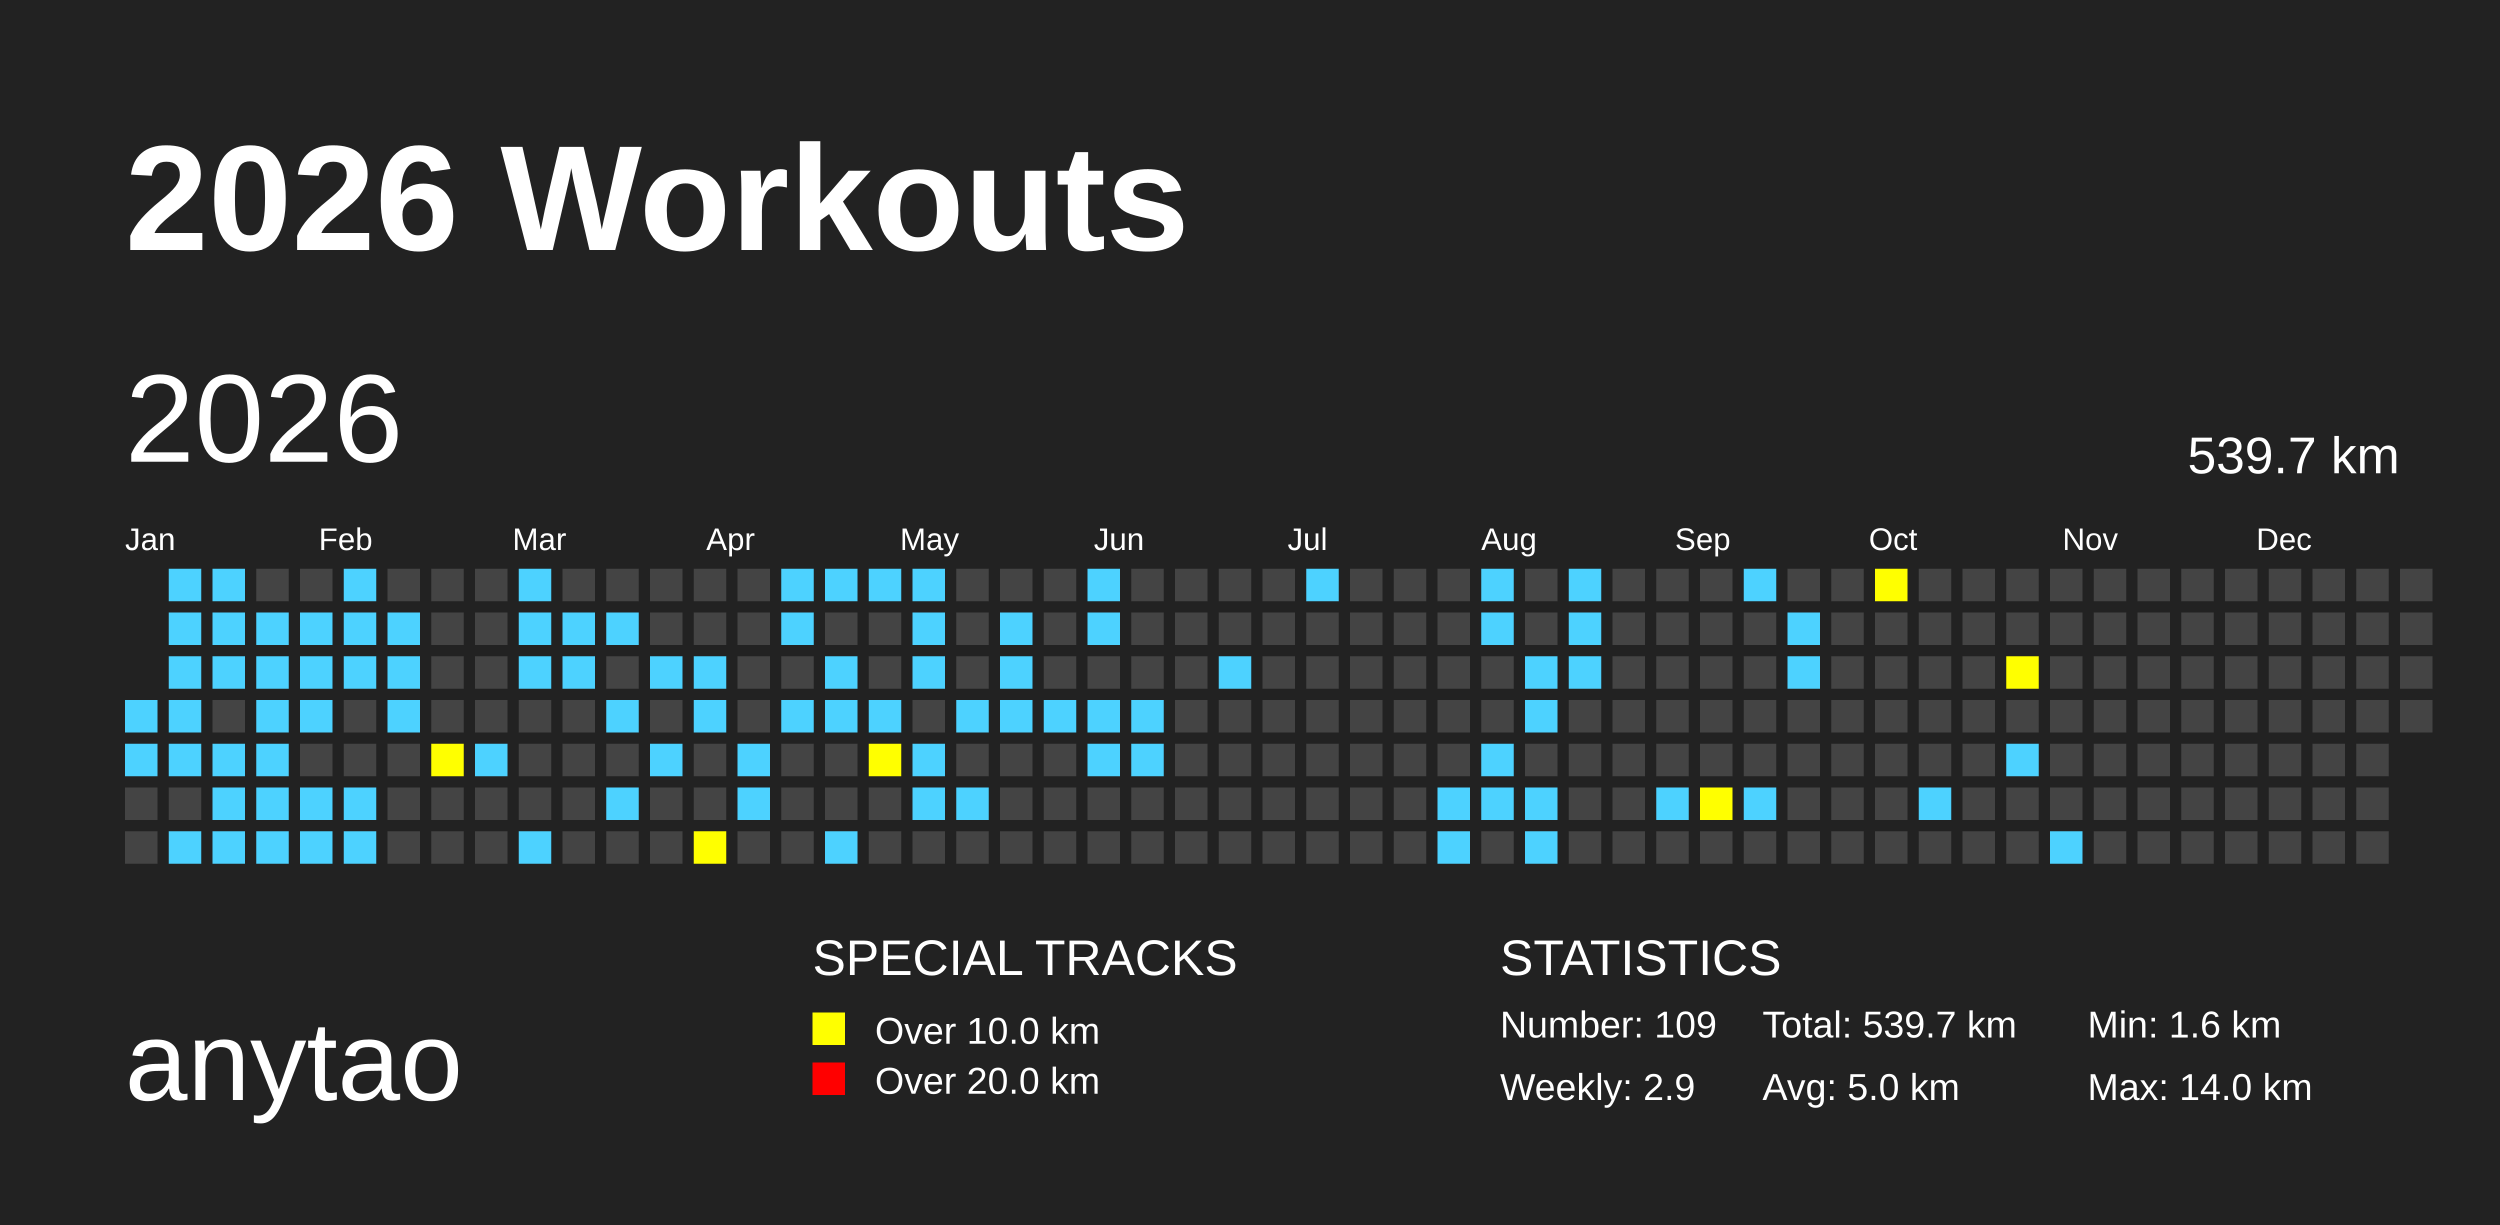
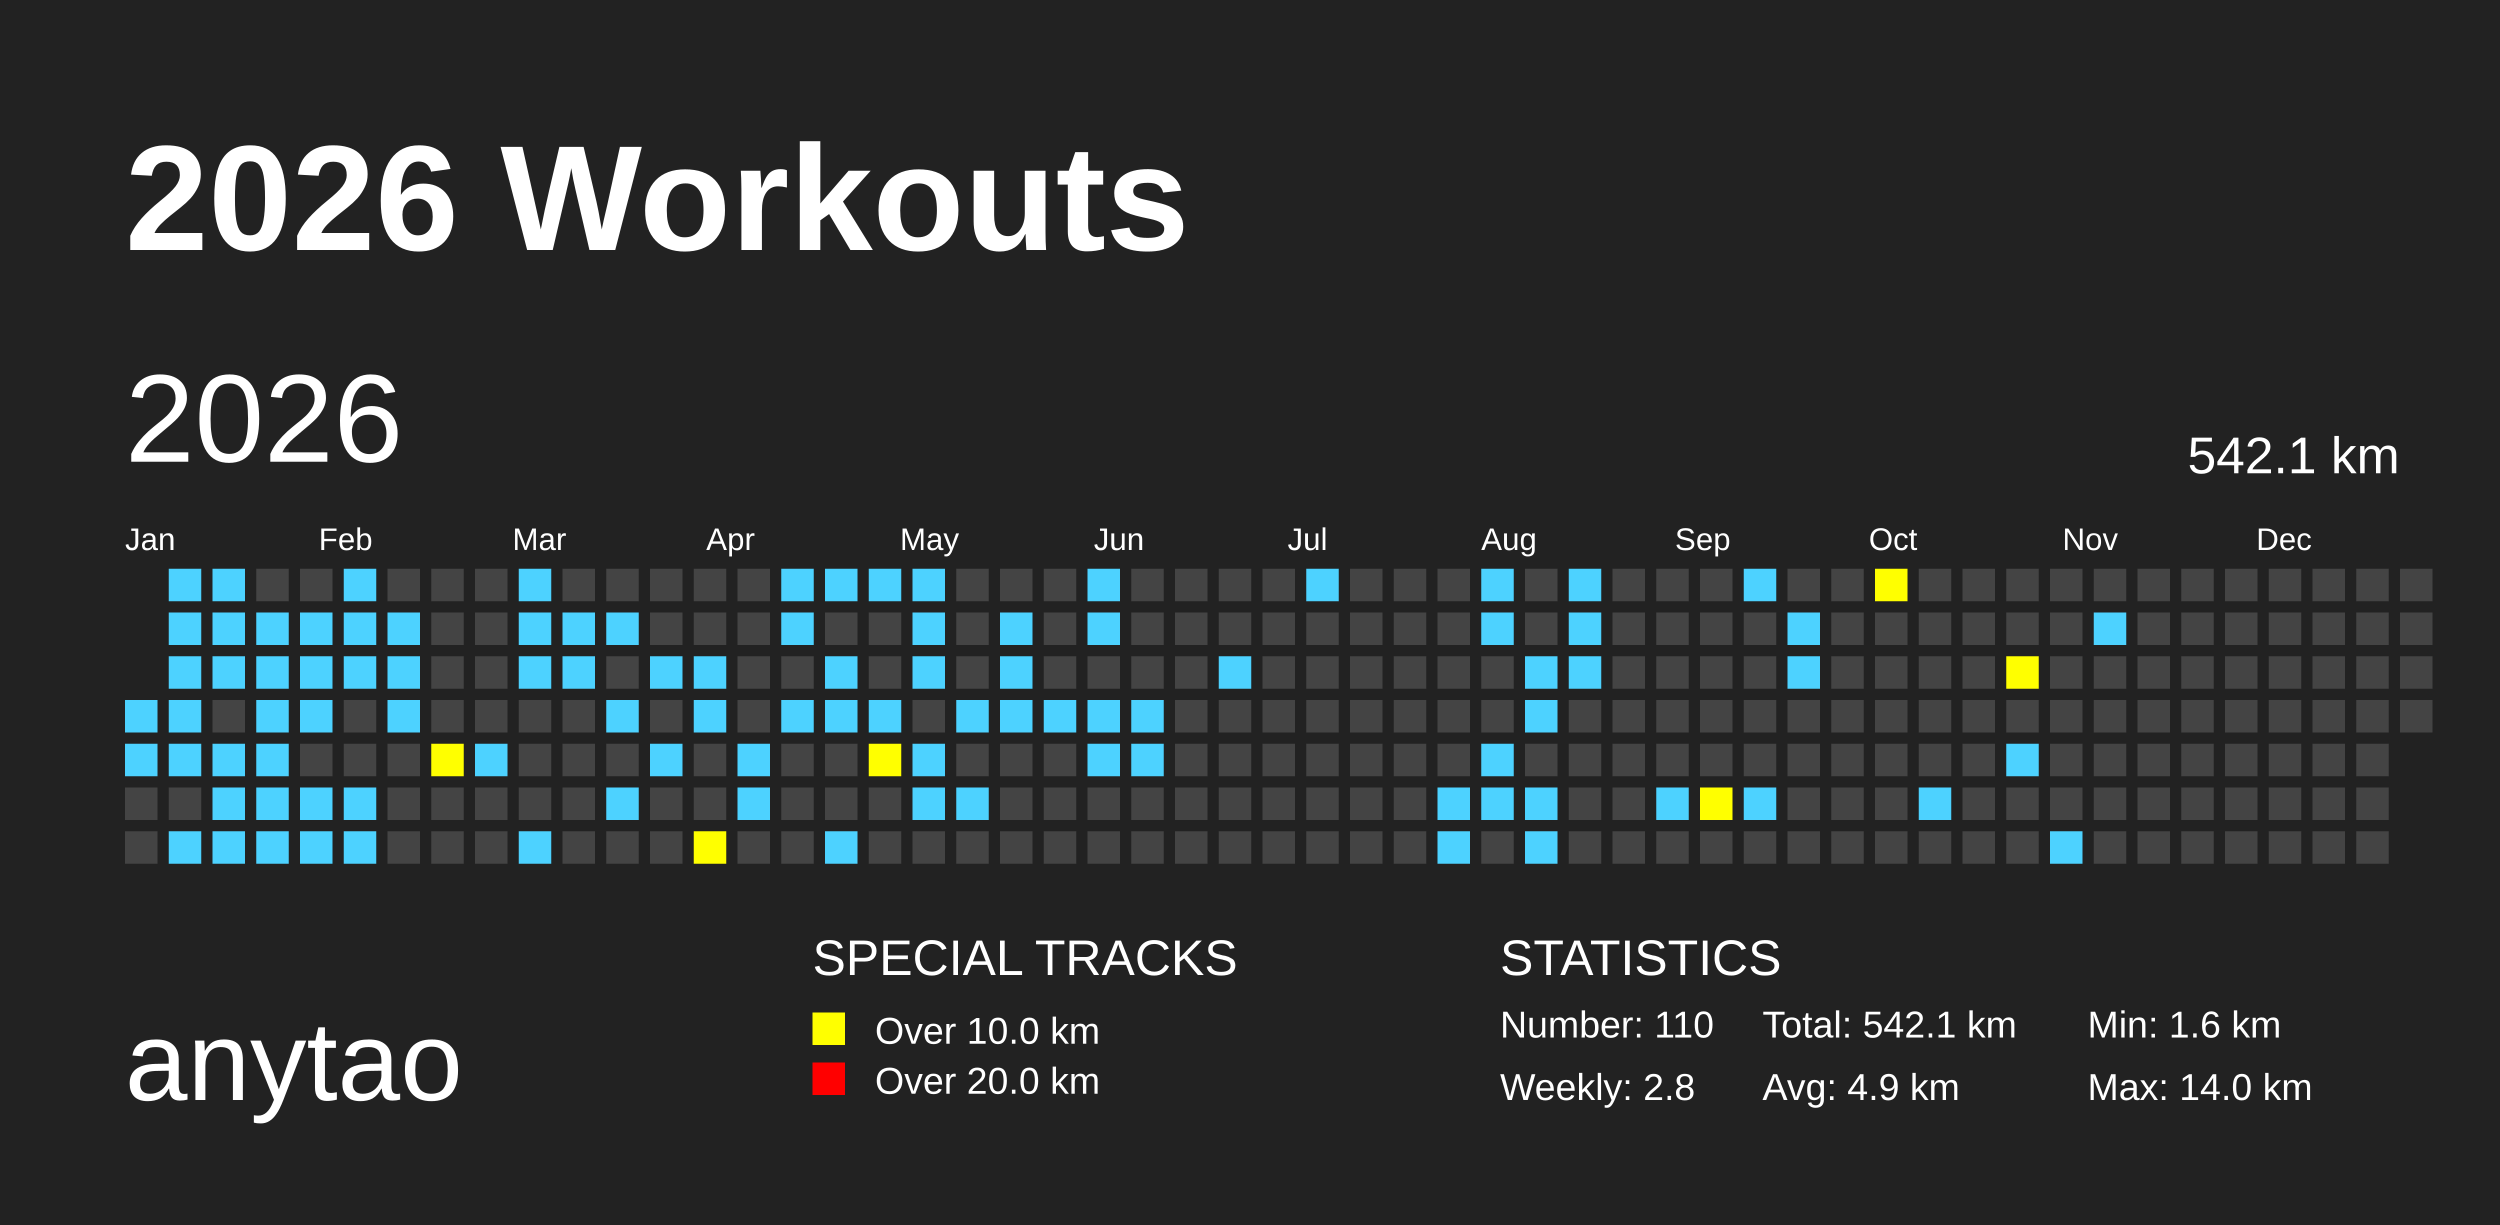
<svg xmlns="http://www.w3.org/2000/svg" baseProfile="full" height="98mm" version="1.1" viewBox="0,0,200,98" width="200mm">
  <defs>
    <pattern height="2" id="indoor-stripe" patternUnits="userSpaceOnUse" width="2">
      <line stroke="white" stroke-opacity="0.45" stroke-width="0.5" x1="0" x2="2" y1="2" y2="0" />
    </pattern>
  </defs>
  <rect fill="#222222" height="98" width="200" x="0" y="0" />
  <text fill="#FFFFFF" style="font-size:12px; font-family:Arial; font-weight:bold;" x="10" y="20">2026 Workouts</text>
  <text fill="#FFFFFF" style="font-size:9px; font-family:Arial" x="10" y="88">anytao</text>
  <text fill="#FFFFFF" style="font-size:4px; font-family:Arial" x="65" y="78">SPECIAL TRACKS</text>
  <rect fill="yellow" height="2.6" width="2.6" x="65" y="81" />
  <text fill="#FFFFFF" style="font-size:3px; font-family:Arial" x="70" y="83.5">Over 10.0 km</text>
  <rect fill="red" height="2.6" width="2.6" x="65" y="85" />
  <text fill="#FFFFFF" style="font-size:3px; font-family:Arial" x="70" y="87.5">Over 20.0 km</text>
  <text fill="#FFFFFF" style="font-size:4px; font-family:Arial" x="120" y="78">STATISTICS</text>
-   <text fill="#FFFFFF" style="font-size:3px; font-family:Arial" x="120" y="83">Number: 109</text>
-   <text fill="#FFFFFF" style="font-size:3px; font-family:Arial" x="120" y="88">Weekly: 2.9</text>
-   <text fill="#FFFFFF" style="font-size:3px; font-family:Arial" x="141" y="83">Total: 539.7 km</text>
-   <text fill="#FFFFFF" style="font-size:3px; font-family:Arial" x="141" y="88">Avg: 5.0 km</text>
+   <text fill="#FFFFFF" style="font-size:3px; font-family:Arial" x="120" y="83">Number: 110</text>
+   <text fill="#FFFFFF" style="font-size:3px; font-family:Arial" x="120" y="88">Weekly: 2.8</text>
+   <text fill="#FFFFFF" style="font-size:3px; font-family:Arial" x="141" y="83">Total: 542.1 km</text>
+   <text fill="#FFFFFF" style="font-size:3px; font-family:Arial" x="141" y="88">Avg: 4.9 km</text>
  <text fill="#FFFFFF" style="font-size:3px; font-family:Arial" x="167" y="83">Min: 1.6 km</text>
  <text fill="#FFFFFF" style="font-size:3px; font-family:Arial" x="167" y="88">Max: 14.0 km</text>
  <text dominant-baseline="hanging" fill="#FFFFFF" style="font-size:10.0px; font-family:Arial;" x="10" y="30">2026</text>
-   <text dominant-baseline="hanging" fill="#FFFFFF" style="font-size:4.125px; font-family:Arial;" x="175" y="35">539.7 km</text>
+   <text dominant-baseline="hanging" fill="#FFFFFF" style="font-size:4.125px; font-family:Arial;" x="175" y="35">542.1 km</text>
  <text fill="#FFFFFF" style="font-size:2.5px; font-family:Arial" x="10.0" y="44">Jan</text>
  <text fill="#FFFFFF" style="font-size:2.5px; font-family:Arial" x="25.5" y="44">Feb</text>
  <text fill="#FFFFFF" style="font-size:2.5px; font-family:Arial" x="41.0" y="44">Mar</text>
  <text fill="#FFFFFF" style="font-size:2.5px; font-family:Arial" x="56.5" y="44">Apr</text>
  <text fill="#FFFFFF" style="font-size:2.5px; font-family:Arial" x="72.0" y="44">May</text>
  <text fill="#FFFFFF" style="font-size:2.5px; font-family:Arial" x="87.5" y="44">Jun</text>
  <text fill="#FFFFFF" style="font-size:2.5px; font-family:Arial" x="103.0" y="44">Jul</text>
  <text fill="#FFFFFF" style="font-size:2.5px; font-family:Arial" x="118.5" y="44">Aug</text>
  <text fill="#FFFFFF" style="font-size:2.5px; font-family:Arial" x="134.0" y="44">Sep</text>
  <text fill="#FFFFFF" style="font-size:2.5px; font-family:Arial" x="149.5" y="44">Oct</text>
  <text fill="#FFFFFF" style="font-size:2.5px; font-family:Arial" x="165.0" y="44">Nov</text>
  <text fill="#FFFFFF" style="font-size:2.5px; font-family:Arial" x="180.5" y="44">Dec</text>
  <rect fill="#4DD2FF" height="2.6" width="2.6" x="10.0" y="56.0" />
  <rect fill="#4DD2FF" height="2.6" width="2.6" x="10.0" y="59.5" />
  <rect fill="#444444" height="2.6" width="2.6" x="10.0" y="63.0" />
  <rect fill="#444444" height="2.6" width="2.6" x="10.0" y="66.5" />
  <rect fill="#4DD2FF" height="2.6" width="2.6" x="13.5" y="45.5" />
  <rect fill="#4DD2FF" height="2.6" width="2.6" x="13.5" y="49.0" />
  <rect fill="#4DD2FF" height="2.6" width="2.6" x="13.5" y="52.5" />
  <rect fill="#4DD2FF" height="2.6" width="2.6" x="13.5" y="56.0" />
  <rect fill="#4DD2FF" height="2.6" width="2.6" x="13.5" y="59.5" />
  <rect fill="#444444" height="2.6" width="2.6" x="13.5" y="63.0" />
  <rect fill="#4DD2FF" height="2.6" width="2.6" x="13.5" y="66.5" />
  <rect fill="#4DD2FF" height="2.6" width="2.6" x="17.0" y="45.5" />
  <rect fill="#4DD2FF" height="2.6" width="2.6" x="17.0" y="49.0" />
  <rect fill="#4DD2FF" height="2.6" width="2.6" x="17.0" y="52.5" />
  <rect fill="#444444" height="2.6" width="2.6" x="17.0" y="56.0" />
  <rect fill="#4DD2FF" height="2.6" width="2.6" x="17.0" y="59.5" />
  <rect fill="#4DD2FF" height="2.6" width="2.6" x="17.0" y="63.0" />
  <rect fill="#4DD2FF" height="2.6" width="2.6" x="17.0" y="66.5" />
  <rect fill="#444444" height="2.6" width="2.6" x="20.5" y="45.5" />
  <rect fill="#4DD2FF" height="2.6" width="2.6" x="20.5" y="49.0" />
  <rect fill="#4DD2FF" height="2.6" width="2.6" x="20.5" y="52.5" />
  <rect fill="#4DD2FF" height="2.6" width="2.6" x="20.5" y="56.0" />
  <rect fill="#4DD2FF" height="2.6" width="2.6" x="20.5" y="59.5" />
  <rect fill="#4DD2FF" height="2.6" width="2.6" x="20.5" y="63.0" />
  <rect fill="#4DD2FF" height="2.6" width="2.6" x="20.5" y="66.5" />
  <rect fill="#444444" height="2.6" width="2.6" x="24.0" y="45.5" />
  <rect fill="#4DD2FF" height="2.6" width="2.6" x="24.0" y="49.0" />
  <rect fill="#4DD2FF" height="2.6" width="2.6" x="24.0" y="52.5" />
  <rect fill="#4DD2FF" height="2.6" width="2.6" x="24.0" y="56.0" />
  <rect fill="#444444" height="2.6" width="2.6" x="24.0" y="59.5" />
  <rect fill="#4DD2FF" height="2.6" width="2.6" x="24.0" y="63.0" />
  <rect fill="#4DD2FF" height="2.6" width="2.6" x="24.0" y="66.5" />
  <rect fill="#4DD2FF" height="2.6" width="2.6" x="27.5" y="45.5" />
  <rect fill="#4DD2FF" height="2.6" width="2.6" x="27.5" y="49.0" />
  <rect fill="#4DD2FF" height="2.6" width="2.6" x="27.5" y="52.5" />
  <rect fill="#444444" height="2.6" width="2.6" x="27.5" y="56.0" />
  <rect fill="#444444" height="2.6" width="2.6" x="27.5" y="59.5" />
  <rect fill="#4DD2FF" height="2.6" width="2.6" x="27.5" y="63.0" />
  <rect fill="#4DD2FF" height="2.6" width="2.6" x="27.5" y="66.5" />
  <rect fill="#444444" height="2.6" width="2.6" x="31.0" y="45.5" />
  <rect fill="#4DD2FF" height="2.6" width="2.6" x="31.0" y="49.0" />
  <rect fill="#4DD2FF" height="2.6" width="2.6" x="31.0" y="52.5" />
  <rect fill="#4DD2FF" height="2.6" width="2.6" x="31.0" y="56.0" />
  <rect fill="#444444" height="2.6" width="2.6" x="31.0" y="59.5" />
  <rect fill="#444444" height="2.6" width="2.6" x="31.0" y="63.0" />
  <rect fill="#444444" height="2.6" width="2.6" x="31.0" y="66.5" />
  <rect fill="#444444" height="2.6" width="2.6" x="34.5" y="45.5" />
  <rect fill="#444444" height="2.6" width="2.6" x="34.5" y="49.0" />
  <rect fill="#444444" height="2.6" width="2.6" x="34.5" y="52.5" />
  <rect fill="#444444" height="2.6" width="2.6" x="34.5" y="56.0" />
  <rect fill="yellow" height="2.6" width="2.6" x="34.5" y="59.5" />
  <rect fill="#444444" height="2.6" width="2.6" x="34.5" y="63.0" />
  <rect fill="#444444" height="2.6" width="2.6" x="34.5" y="66.5" />
  <rect fill="#444444" height="2.6" width="2.6" x="38.0" y="45.5" />
  <rect fill="#444444" height="2.6" width="2.6" x="38.0" y="49.0" />
  <rect fill="#444444" height="2.6" width="2.6" x="38.0" y="52.5" />
  <rect fill="#444444" height="2.6" width="2.6" x="38.0" y="56.0" />
  <rect fill="#4DD2FF" height="2.6" width="2.6" x="38.0" y="59.5" />
  <rect fill="#444444" height="2.6" width="2.6" x="38.0" y="63.0" />
  <rect fill="#444444" height="2.6" width="2.6" x="38.0" y="66.5" />
  <rect fill="#4DD2FF" height="2.6" width="2.6" x="41.5" y="45.5" />
  <rect fill="#4DD2FF" height="2.6" width="2.6" x="41.5" y="49.0" />
  <rect fill="#4DD2FF" height="2.6" width="2.6" x="41.5" y="52.5" />
  <rect fill="#444444" height="2.6" width="2.6" x="41.5" y="56.0" />
  <rect fill="#444444" height="2.6" width="2.6" x="41.5" y="59.5" />
  <rect fill="#444444" height="2.6" width="2.6" x="41.5" y="63.0" />
  <rect fill="#4DD2FF" height="2.6" width="2.6" x="41.5" y="66.5" />
  <rect fill="#444444" height="2.6" width="2.6" x="45.0" y="45.5" />
  <rect fill="#4DD2FF" height="2.6" width="2.6" x="45.0" y="49.0" />
  <rect fill="#4DD2FF" height="2.6" width="2.6" x="45.0" y="52.5" />
  <rect fill="#444444" height="2.6" width="2.6" x="45.0" y="56.0" />
  <rect fill="#444444" height="2.6" width="2.6" x="45.0" y="59.5" />
  <rect fill="#444444" height="2.6" width="2.6" x="45.0" y="63.0" />
  <rect fill="#444444" height="2.6" width="2.6" x="45.0" y="66.5" />
  <rect fill="#444444" height="2.6" width="2.6" x="48.5" y="45.5" />
  <rect fill="#4DD2FF" height="2.6" width="2.6" x="48.5" y="49.0" />
  <rect fill="#444444" height="2.6" width="2.6" x="48.5" y="52.5" />
  <rect fill="#4DD2FF" height="2.6" width="2.6" x="48.5" y="56.0" />
  <rect fill="#444444" height="2.6" width="2.6" x="48.5" y="59.5" />
  <rect fill="#4DD2FF" height="2.6" width="2.6" x="48.5" y="63.0" />
  <rect fill="#444444" height="2.6" width="2.6" x="48.5" y="66.5" />
  <rect fill="#444444" height="2.6" width="2.6" x="52.0" y="45.5" />
  <rect fill="#444444" height="2.6" width="2.6" x="52.0" y="49.0" />
  <rect fill="#4DD2FF" height="2.6" width="2.6" x="52.0" y="52.5" />
  <rect fill="#444444" height="2.6" width="2.6" x="52.0" y="56.0" />
  <rect fill="#4DD2FF" height="2.6" width="2.6" x="52.0" y="59.5" />
  <rect fill="#444444" height="2.6" width="2.6" x="52.0" y="63.0" />
  <rect fill="#444444" height="2.6" width="2.6" x="52.0" y="66.5" />
  <rect fill="#444444" height="2.6" width="2.6" x="55.5" y="45.5" />
  <rect fill="#444444" height="2.6" width="2.6" x="55.5" y="49.0" />
  <rect fill="#4DD2FF" height="2.6" width="2.6" x="55.5" y="52.5" />
  <rect fill="#4DD2FF" height="2.6" width="2.6" x="55.5" y="56.0" />
  <rect fill="#444444" height="2.6" width="2.6" x="55.5" y="59.5" />
  <rect fill="#444444" height="2.6" width="2.6" x="55.5" y="63.0" />
  <rect fill="yellow" height="2.6" width="2.6" x="55.5" y="66.5" />
  <rect fill="#444444" height="2.6" width="2.6" x="59.0" y="45.5" />
  <rect fill="#444444" height="2.6" width="2.6" x="59.0" y="49.0" />
  <rect fill="#444444" height="2.6" width="2.6" x="59.0" y="52.5" />
  <rect fill="#444444" height="2.6" width="2.6" x="59.0" y="56.0" />
  <rect fill="#4DD2FF" height="2.6" width="2.6" x="59.0" y="59.5" />
  <rect fill="#4DD2FF" height="2.6" width="2.6" x="59.0" y="63.0" />
  <rect fill="#444444" height="2.6" width="2.6" x="59.0" y="66.5" />
  <rect fill="#4DD2FF" height="2.6" width="2.6" x="62.5" y="45.5" />
  <rect fill="#4DD2FF" height="2.6" width="2.6" x="62.5" y="49.0" />
  <rect fill="#444444" height="2.6" width="2.6" x="62.5" y="52.5" />
  <rect fill="#4DD2FF" height="2.6" width="2.6" x="62.5" y="56.0" />
  <rect fill="#444444" height="2.6" width="2.6" x="62.5" y="59.5" />
  <rect fill="#444444" height="2.6" width="2.6" x="62.5" y="63.0" />
  <rect fill="#444444" height="2.6" width="2.6" x="62.5" y="66.5" />
  <rect fill="#4DD2FF" height="2.6" width="2.6" x="66.0" y="45.5" />
  <rect fill="#444444" height="2.6" width="2.6" x="66.0" y="49.0" />
  <rect fill="#4DD2FF" height="2.6" width="2.6" x="66.0" y="52.5" />
  <rect fill="#4DD2FF" height="2.6" width="2.6" x="66.0" y="56.0" />
  <rect fill="#444444" height="2.6" width="2.6" x="66.0" y="59.5" />
  <rect fill="#444444" height="2.6" width="2.6" x="66.0" y="63.0" />
  <rect fill="#4DD2FF" height="2.6" width="2.6" x="66.0" y="66.5" />
  <rect fill="#4DD2FF" height="2.6" width="2.6" x="69.5" y="45.5" />
  <rect fill="#444444" height="2.6" width="2.6" x="69.5" y="49.0" />
  <rect fill="#444444" height="2.6" width="2.6" x="69.5" y="52.5" />
  <rect fill="#4DD2FF" height="2.6" width="2.6" x="69.5" y="56.0" />
  <rect fill="yellow" height="2.6" width="2.6" x="69.5" y="59.5" />
  <rect fill="#444444" height="2.6" width="2.6" x="69.5" y="63.0" />
  <rect fill="#444444" height="2.6" width="2.6" x="69.5" y="66.5" />
  <rect fill="#4DD2FF" height="2.6" width="2.6" x="73.0" y="45.5" />
  <rect fill="#4DD2FF" height="2.6" width="2.6" x="73.0" y="49.0" />
  <rect fill="#4DD2FF" height="2.6" width="2.6" x="73.0" y="52.5" />
  <rect fill="#444444" height="2.6" width="2.6" x="73.0" y="56.0" />
  <rect fill="#4DD2FF" height="2.6" width="2.6" x="73.0" y="59.5" />
  <rect fill="#4DD2FF" height="2.6" width="2.6" x="73.0" y="63.0" />
  <rect fill="#444444" height="2.6" width="2.6" x="73.0" y="66.5" />
  <rect fill="#444444" height="2.6" width="2.6" x="76.5" y="45.5" />
  <rect fill="#444444" height="2.6" width="2.6" x="76.5" y="49.0" />
  <rect fill="#444444" height="2.6" width="2.6" x="76.5" y="52.5" />
  <rect fill="#4DD2FF" height="2.6" width="2.6" x="76.5" y="56.0" />
  <rect fill="#444444" height="2.6" width="2.6" x="76.5" y="59.5" />
  <rect fill="#4DD2FF" height="2.6" width="2.6" x="76.5" y="63.0" />
  <rect fill="#444444" height="2.6" width="2.6" x="76.5" y="66.5" />
  <rect fill="#444444" height="2.6" width="2.6" x="80.0" y="45.5" />
  <rect fill="#4DD2FF" height="2.6" width="2.6" x="80.0" y="49.0" />
  <rect fill="#4DD2FF" height="2.6" width="2.6" x="80.0" y="52.5" />
  <rect fill="#4DD2FF" height="2.6" width="2.6" x="80.0" y="56.0" />
  <rect fill="#444444" height="2.6" width="2.6" x="80.0" y="59.5" />
  <rect fill="#444444" height="2.6" width="2.6" x="80.0" y="63.0" />
  <rect fill="#444444" height="2.6" width="2.6" x="80.0" y="66.5" />
  <rect fill="#444444" height="2.6" width="2.6" x="83.5" y="45.5" />
  <rect fill="#444444" height="2.6" width="2.6" x="83.5" y="49.0" />
  <rect fill="#444444" height="2.6" width="2.6" x="83.5" y="52.5" />
  <rect fill="#4DD2FF" height="2.6" width="2.6" x="83.5" y="56.0" />
  <rect fill="#444444" height="2.6" width="2.6" x="83.5" y="59.5" />
  <rect fill="#444444" height="2.6" width="2.6" x="83.5" y="63.0" />
  <rect fill="#444444" height="2.6" width="2.6" x="83.5" y="66.5" />
  <rect fill="#4DD2FF" height="2.6" width="2.6" x="87.0" y="45.5" />
  <rect fill="#4DD2FF" height="2.6" width="2.6" x="87.0" y="49.0" />
  <rect fill="#444444" height="2.6" width="2.6" x="87.0" y="52.5" />
  <rect fill="#4DD2FF" height="2.6" width="2.6" x="87.0" y="56.0" />
  <rect fill="#4DD2FF" height="2.6" width="2.6" x="87.0" y="59.5" />
  <rect fill="#444444" height="2.6" width="2.6" x="87.0" y="63.0" />
  <rect fill="#444444" height="2.6" width="2.6" x="87.0" y="66.5" />
  <rect fill="#444444" height="2.6" width="2.6" x="90.5" y="45.5" />
  <rect fill="#444444" height="2.6" width="2.6" x="90.5" y="49.0" />
  <rect fill="#444444" height="2.6" width="2.6" x="90.5" y="52.5" />
  <rect fill="#4DD2FF" height="2.6" width="2.6" x="90.5" y="56.0" />
  <rect fill="#4DD2FF" height="2.6" width="2.6" x="90.5" y="59.5" />
  <rect fill="#444444" height="2.6" width="2.6" x="90.5" y="63.0" />
  <rect fill="#444444" height="2.6" width="2.6" x="90.5" y="66.5" />
  <rect fill="#444444" height="2.6" width="2.6" x="94.0" y="45.5" />
  <rect fill="#444444" height="2.6" width="2.6" x="94.0" y="49.0" />
  <rect fill="#444444" height="2.6" width="2.6" x="94.0" y="52.5" />
  <rect fill="#444444" height="2.6" width="2.6" x="94.0" y="56.0" />
  <rect fill="#444444" height="2.6" width="2.6" x="94.0" y="59.5" />
  <rect fill="#444444" height="2.6" width="2.6" x="94.0" y="63.0" />
  <rect fill="#444444" height="2.6" width="2.6" x="94.0" y="66.5" />
  <rect fill="#444444" height="2.6" width="2.6" x="97.5" y="45.5" />
  <rect fill="#444444" height="2.6" width="2.6" x="97.5" y="49.0" />
  <rect fill="#4DD2FF" height="2.6" width="2.6" x="97.5" y="52.5" />
  <rect fill="#444444" height="2.6" width="2.6" x="97.5" y="56.0" />
  <rect fill="#444444" height="2.6" width="2.6" x="97.5" y="59.5" />
  <rect fill="#444444" height="2.6" width="2.6" x="97.5" y="63.0" />
  <rect fill="#444444" height="2.6" width="2.6" x="97.5" y="66.5" />
  <rect fill="#444444" height="2.6" width="2.6" x="101.0" y="45.5" />
  <rect fill="#444444" height="2.6" width="2.6" x="101.0" y="49.0" />
  <rect fill="#444444" height="2.6" width="2.6" x="101.0" y="52.5" />
  <rect fill="#444444" height="2.6" width="2.6" x="101.0" y="56.0" />
  <rect fill="#444444" height="2.6" width="2.6" x="101.0" y="59.5" />
  <rect fill="#444444" height="2.6" width="2.6" x="101.0" y="63.0" />
  <rect fill="#444444" height="2.6" width="2.6" x="101.0" y="66.5" />
  <rect fill="#4DD2FF" height="2.6" width="2.6" x="104.5" y="45.5" />
  <rect fill="#444444" height="2.6" width="2.6" x="104.5" y="49.0" />
  <rect fill="#444444" height="2.6" width="2.6" x="104.5" y="52.5" />
  <rect fill="#444444" height="2.6" width="2.6" x="104.5" y="56.0" />
  <rect fill="#444444" height="2.6" width="2.6" x="104.5" y="59.5" />
  <rect fill="#444444" height="2.6" width="2.6" x="104.5" y="63.0" />
  <rect fill="#444444" height="2.6" width="2.6" x="104.5" y="66.5" />
  <rect fill="#444444" height="2.6" width="2.6" x="108.0" y="45.5" />
  <rect fill="#444444" height="2.6" width="2.6" x="108.0" y="49.0" />
  <rect fill="#444444" height="2.6" width="2.6" x="108.0" y="52.5" />
  <rect fill="#444444" height="2.6" width="2.6" x="108.0" y="56.0" />
  <rect fill="#444444" height="2.6" width="2.6" x="108.0" y="59.5" />
  <rect fill="#444444" height="2.6" width="2.6" x="108.0" y="63.0" />
  <rect fill="#444444" height="2.6" width="2.6" x="108.0" y="66.5" />
  <rect fill="#444444" height="2.6" width="2.6" x="111.5" y="45.5" />
  <rect fill="#444444" height="2.6" width="2.6" x="111.5" y="49.0" />
  <rect fill="#444444" height="2.6" width="2.6" x="111.5" y="52.5" />
  <rect fill="#444444" height="2.6" width="2.6" x="111.5" y="56.0" />
  <rect fill="#444444" height="2.6" width="2.6" x="111.5" y="59.5" />
  <rect fill="#444444" height="2.6" width="2.6" x="111.5" y="63.0" />
  <rect fill="#444444" height="2.6" width="2.6" x="111.5" y="66.5" />
  <rect fill="#444444" height="2.6" width="2.6" x="115.0" y="45.5" />
  <rect fill="#444444" height="2.6" width="2.6" x="115.0" y="49.0" />
  <rect fill="#444444" height="2.6" width="2.6" x="115.0" y="52.5" />
  <rect fill="#444444" height="2.6" width="2.6" x="115.0" y="56.0" />
  <rect fill="#444444" height="2.6" width="2.6" x="115.0" y="59.5" />
  <rect fill="#4DD2FF" height="2.6" width="2.6" x="115.0" y="63.0" />
  <rect fill="#4DD2FF" height="2.6" width="2.6" x="115.0" y="66.5" />
  <rect fill="#4DD2FF" height="2.6" width="2.6" x="118.5" y="45.5" />
  <rect fill="#4DD2FF" height="2.6" width="2.6" x="118.5" y="49.0" />
  <rect fill="#444444" height="2.6" width="2.6" x="118.5" y="52.5" />
  <rect fill="#444444" height="2.6" width="2.6" x="118.5" y="56.0" />
  <rect fill="#4DD2FF" height="2.6" width="2.6" x="118.5" y="59.5" />
  <rect fill="#4DD2FF" height="2.6" width="2.6" x="118.5" y="63.0" />
  <rect fill="#444444" height="2.6" width="2.6" x="118.5" y="66.5" />
  <rect fill="#444444" height="2.6" width="2.6" x="122.0" y="45.5" />
  <rect fill="#444444" height="2.6" width="2.6" x="122.0" y="49.0" />
  <rect fill="#4DD2FF" height="2.6" width="2.6" x="122.0" y="52.5" />
  <rect fill="#4DD2FF" height="2.6" width="2.6" x="122.0" y="56.0" />
  <rect fill="#444444" height="2.6" width="2.6" x="122.0" y="59.5" />
  <rect fill="#4DD2FF" height="2.6" width="2.6" x="122.0" y="63.0" />
  <rect fill="#4DD2FF" height="2.6" width="2.6" x="122.0" y="66.5" />
  <rect fill="#4DD2FF" height="2.6" width="2.6" x="125.5" y="45.5" />
  <rect fill="#4DD2FF" height="2.6" width="2.6" x="125.5" y="49.0" />
  <rect fill="#4DD2FF" height="2.6" width="2.6" x="125.5" y="52.5" />
  <rect fill="#444444" height="2.6" width="2.6" x="125.5" y="56.0" />
  <rect fill="#444444" height="2.6" width="2.6" x="125.5" y="59.5" />
  <rect fill="#444444" height="2.6" width="2.6" x="125.5" y="63.0" />
  <rect fill="#444444" height="2.6" width="2.6" x="125.5" y="66.5" />
  <rect fill="#444444" height="2.6" width="2.6" x="129.0" y="45.5" />
  <rect fill="#444444" height="2.6" width="2.6" x="129.0" y="49.0" />
  <rect fill="#444444" height="2.6" width="2.6" x="129.0" y="52.5" />
  <rect fill="#444444" height="2.6" width="2.6" x="129.0" y="56.0" />
  <rect fill="#444444" height="2.6" width="2.6" x="129.0" y="59.5" />
  <rect fill="#444444" height="2.6" width="2.6" x="129.0" y="63.0" />
  <rect fill="#444444" height="2.6" width="2.6" x="129.0" y="66.5" />
  <rect fill="#444444" height="2.6" width="2.6" x="132.5" y="45.5" />
  <rect fill="#444444" height="2.6" width="2.6" x="132.5" y="49.0" />
  <rect fill="#444444" height="2.6" width="2.6" x="132.5" y="52.5" />
  <rect fill="#444444" height="2.6" width="2.6" x="132.5" y="56.0" />
  <rect fill="#444444" height="2.6" width="2.6" x="132.5" y="59.5" />
  <rect fill="#4DD2FF" height="2.6" width="2.6" x="132.5" y="63.0" />
  <rect fill="#444444" height="2.6" width="2.6" x="132.5" y="66.5" />
  <rect fill="#444444" height="2.6" width="2.6" x="136.0" y="45.5" />
  <rect fill="#444444" height="2.6" width="2.6" x="136.0" y="49.0" />
  <rect fill="#444444" height="2.6" width="2.6" x="136.0" y="52.5" />
  <rect fill="#444444" height="2.6" width="2.6" x="136.0" y="56.0" />
  <rect fill="#444444" height="2.6" width="2.6" x="136.0" y="59.5" />
  <rect fill="yellow" height="2.6" width="2.6" x="136.0" y="63.0" />
  <rect fill="#444444" height="2.6" width="2.6" x="136.0" y="66.5" />
  <rect fill="#4DD2FF" height="2.6" width="2.6" x="139.5" y="45.5" />
  <rect fill="#444444" height="2.6" width="2.6" x="139.5" y="49.0" />
  <rect fill="#444444" height="2.6" width="2.6" x="139.5" y="52.5" />
  <rect fill="#444444" height="2.6" width="2.6" x="139.5" y="56.0" />
  <rect fill="#444444" height="2.6" width="2.6" x="139.5" y="59.5" />
  <rect fill="#4DD2FF" height="2.6" width="2.6" x="139.5" y="63.0" />
  <rect fill="#444444" height="2.6" width="2.6" x="139.5" y="66.5" />
  <rect fill="#444444" height="2.6" width="2.6" x="143.0" y="45.5" />
  <rect fill="#4DD2FF" height="2.6" width="2.6" x="143.0" y="49.0" />
  <rect fill="#4DD2FF" height="2.6" width="2.6" x="143.0" y="52.5" />
  <rect fill="#444444" height="2.6" width="2.6" x="143.0" y="56.0" />
  <rect fill="#444444" height="2.6" width="2.6" x="143.0" y="59.5" />
  <rect fill="#444444" height="2.6" width="2.6" x="143.0" y="63.0" />
  <rect fill="#444444" height="2.6" width="2.6" x="143.0" y="66.5" />
  <rect fill="#444444" height="2.6" width="2.6" x="146.5" y="45.5" />
  <rect fill="#444444" height="2.6" width="2.6" x="146.5" y="49.0" />
  <rect fill="#444444" height="2.6" width="2.6" x="146.5" y="52.5" />
  <rect fill="#444444" height="2.6" width="2.6" x="146.5" y="56.0" />
  <rect fill="#444444" height="2.6" width="2.6" x="146.5" y="59.5" />
  <rect fill="#444444" height="2.6" width="2.6" x="146.5" y="63.0" />
  <rect fill="#444444" height="2.6" width="2.6" x="146.5" y="66.5" />
  <rect fill="yellow" height="2.6" width="2.6" x="150.0" y="45.5" />
  <rect fill="#444444" height="2.6" width="2.6" x="150.0" y="49.0" />
  <rect fill="#444444" height="2.6" width="2.6" x="150.0" y="52.5" />
  <rect fill="#444444" height="2.6" width="2.6" x="150.0" y="56.0" />
  <rect fill="#444444" height="2.6" width="2.6" x="150.0" y="59.5" />
  <rect fill="#444444" height="2.6" width="2.6" x="150.0" y="63.0" />
  <rect fill="#444444" height="2.6" width="2.6" x="150.0" y="66.5" />
  <rect fill="#444444" height="2.6" width="2.6" x="153.5" y="45.5" />
  <rect fill="#444444" height="2.6" width="2.6" x="153.5" y="49.0" />
  <rect fill="#444444" height="2.6" width="2.6" x="153.5" y="52.5" />
  <rect fill="#444444" height="2.6" width="2.6" x="153.5" y="56.0" />
  <rect fill="#444444" height="2.6" width="2.6" x="153.5" y="59.5" />
  <rect fill="#4DD2FF" height="2.6" width="2.6" x="153.5" y="63.0" />
  <rect fill="#444444" height="2.6" width="2.6" x="153.5" y="66.5" />
  <rect fill="#444444" height="2.6" width="2.6" x="157.0" y="45.5" />
  <rect fill="#444444" height="2.6" width="2.6" x="157.0" y="49.0" />
  <rect fill="#444444" height="2.6" width="2.6" x="157.0" y="52.5" />
  <rect fill="#444444" height="2.6" width="2.6" x="157.0" y="56.0" />
  <rect fill="#444444" height="2.6" width="2.6" x="157.0" y="59.5" />
  <rect fill="#444444" height="2.6" width="2.6" x="157.0" y="63.0" />
  <rect fill="#444444" height="2.6" width="2.6" x="157.0" y="66.5" />
  <rect fill="#444444" height="2.6" width="2.6" x="160.5" y="45.5" />
  <rect fill="#444444" height="2.6" width="2.6" x="160.5" y="49.0" />
  <rect fill="yellow" height="2.6" width="2.6" x="160.5" y="52.5" />
  <rect fill="#444444" height="2.6" width="2.6" x="160.5" y="56.0" />
  <rect fill="#4DD2FF" height="2.6" width="2.6" x="160.5" y="59.5" />
  <rect fill="#444444" height="2.6" width="2.6" x="160.5" y="63.0" />
  <rect fill="#444444" height="2.6" width="2.6" x="160.5" y="66.5" />
  <rect fill="#444444" height="2.6" width="2.6" x="164.0" y="45.5" />
  <rect fill="#444444" height="2.6" width="2.6" x="164.0" y="49.0" />
  <rect fill="#444444" height="2.6" width="2.6" x="164.0" y="52.5" />
  <rect fill="#444444" height="2.6" width="2.6" x="164.0" y="56.0" />
  <rect fill="#444444" height="2.6" width="2.6" x="164.0" y="59.5" />
  <rect fill="#444444" height="2.6" width="2.6" x="164.0" y="63.0" />
  <rect fill="#4DD2FF" height="2.6" width="2.6" x="164.0" y="66.5" />
  <rect fill="#444444" height="2.6" width="2.6" x="167.5" y="45.5" />
-   <rect fill="#444444" height="2.6" width="2.6" x="167.5" y="49.0" />
+   <rect fill="#4DD2FF" height="2.6" width="2.6" x="167.5" y="49.0" />
  <rect fill="#444444" height="2.6" width="2.6" x="167.5" y="52.5" />
  <rect fill="#444444" height="2.6" width="2.6" x="167.5" y="56.0" />
  <rect fill="#444444" height="2.6" width="2.6" x="167.5" y="59.5" />
  <rect fill="#444444" height="2.6" width="2.6" x="167.5" y="63.0" />
  <rect fill="#444444" height="2.6" width="2.6" x="167.5" y="66.5" />
  <rect fill="#444444" height="2.6" width="2.6" x="171.0" y="45.5" />
  <rect fill="#444444" height="2.6" width="2.6" x="171.0" y="49.0" />
  <rect fill="#444444" height="2.6" width="2.6" x="171.0" y="52.5" />
  <rect fill="#444444" height="2.6" width="2.6" x="171.0" y="56.0" />
  <rect fill="#444444" height="2.6" width="2.6" x="171.0" y="59.5" />
  <rect fill="#444444" height="2.6" width="2.6" x="171.0" y="63.0" />
  <rect fill="#444444" height="2.6" width="2.6" x="171.0" y="66.5" />
  <rect fill="#444444" height="2.6" width="2.6" x="174.5" y="45.5" />
  <rect fill="#444444" height="2.6" width="2.6" x="174.5" y="49.0" />
  <rect fill="#444444" height="2.6" width="2.6" x="174.5" y="52.5" />
  <rect fill="#444444" height="2.6" width="2.6" x="174.5" y="56.0" />
  <rect fill="#444444" height="2.6" width="2.6" x="174.5" y="59.5" />
  <rect fill="#444444" height="2.6" width="2.6" x="174.5" y="63.0" />
  <rect fill="#444444" height="2.6" width="2.6" x="174.5" y="66.5" />
  <rect fill="#444444" height="2.6" width="2.6" x="178.0" y="45.5" />
  <rect fill="#444444" height="2.6" width="2.6" x="178.0" y="49.0" />
  <rect fill="#444444" height="2.6" width="2.6" x="178.0" y="52.5" />
  <rect fill="#444444" height="2.6" width="2.6" x="178.0" y="56.0" />
  <rect fill="#444444" height="2.6" width="2.6" x="178.0" y="59.5" />
  <rect fill="#444444" height="2.6" width="2.6" x="178.0" y="63.0" />
  <rect fill="#444444" height="2.6" width="2.6" x="178.0" y="66.5" />
  <rect fill="#444444" height="2.6" width="2.6" x="181.5" y="45.5" />
  <rect fill="#444444" height="2.6" width="2.6" x="181.5" y="49.0" />
  <rect fill="#444444" height="2.6" width="2.6" x="181.5" y="52.5" />
  <rect fill="#444444" height="2.6" width="2.6" x="181.5" y="56.0" />
  <rect fill="#444444" height="2.6" width="2.6" x="181.5" y="59.5" />
  <rect fill="#444444" height="2.6" width="2.6" x="181.5" y="63.0" />
  <rect fill="#444444" height="2.6" width="2.6" x="181.5" y="66.5" />
  <rect fill="#444444" height="2.6" width="2.6" x="185.0" y="45.5" />
  <rect fill="#444444" height="2.6" width="2.6" x="185.0" y="49.0" />
  <rect fill="#444444" height="2.6" width="2.6" x="185.0" y="52.5" />
  <rect fill="#444444" height="2.6" width="2.6" x="185.0" y="56.0" />
  <rect fill="#444444" height="2.6" width="2.6" x="185.0" y="59.5" />
  <rect fill="#444444" height="2.6" width="2.6" x="185.0" y="63.0" />
  <rect fill="#444444" height="2.6" width="2.6" x="185.0" y="66.5" />
  <rect fill="#444444" height="2.6" width="2.6" x="188.5" y="45.5" />
  <rect fill="#444444" height="2.6" width="2.6" x="188.5" y="49.0" />
  <rect fill="#444444" height="2.6" width="2.6" x="188.5" y="52.5" />
  <rect fill="#444444" height="2.6" width="2.6" x="188.5" y="56.0" />
  <rect fill="#444444" height="2.6" width="2.6" x="188.5" y="59.5" />
  <rect fill="#444444" height="2.6" width="2.6" x="188.5" y="63.0" />
  <rect fill="#444444" height="2.6" width="2.6" x="188.5" y="66.5" />
  <rect fill="#444444" height="2.6" width="2.6" x="192.0" y="45.5" />
  <rect fill="#444444" height="2.6" width="2.6" x="192.0" y="49.0" />
  <rect fill="#444444" height="2.6" width="2.6" x="192.0" y="52.5" />
  <rect fill="#444444" height="2.6" width="2.6" x="192.0" y="56.0" />
</svg>
